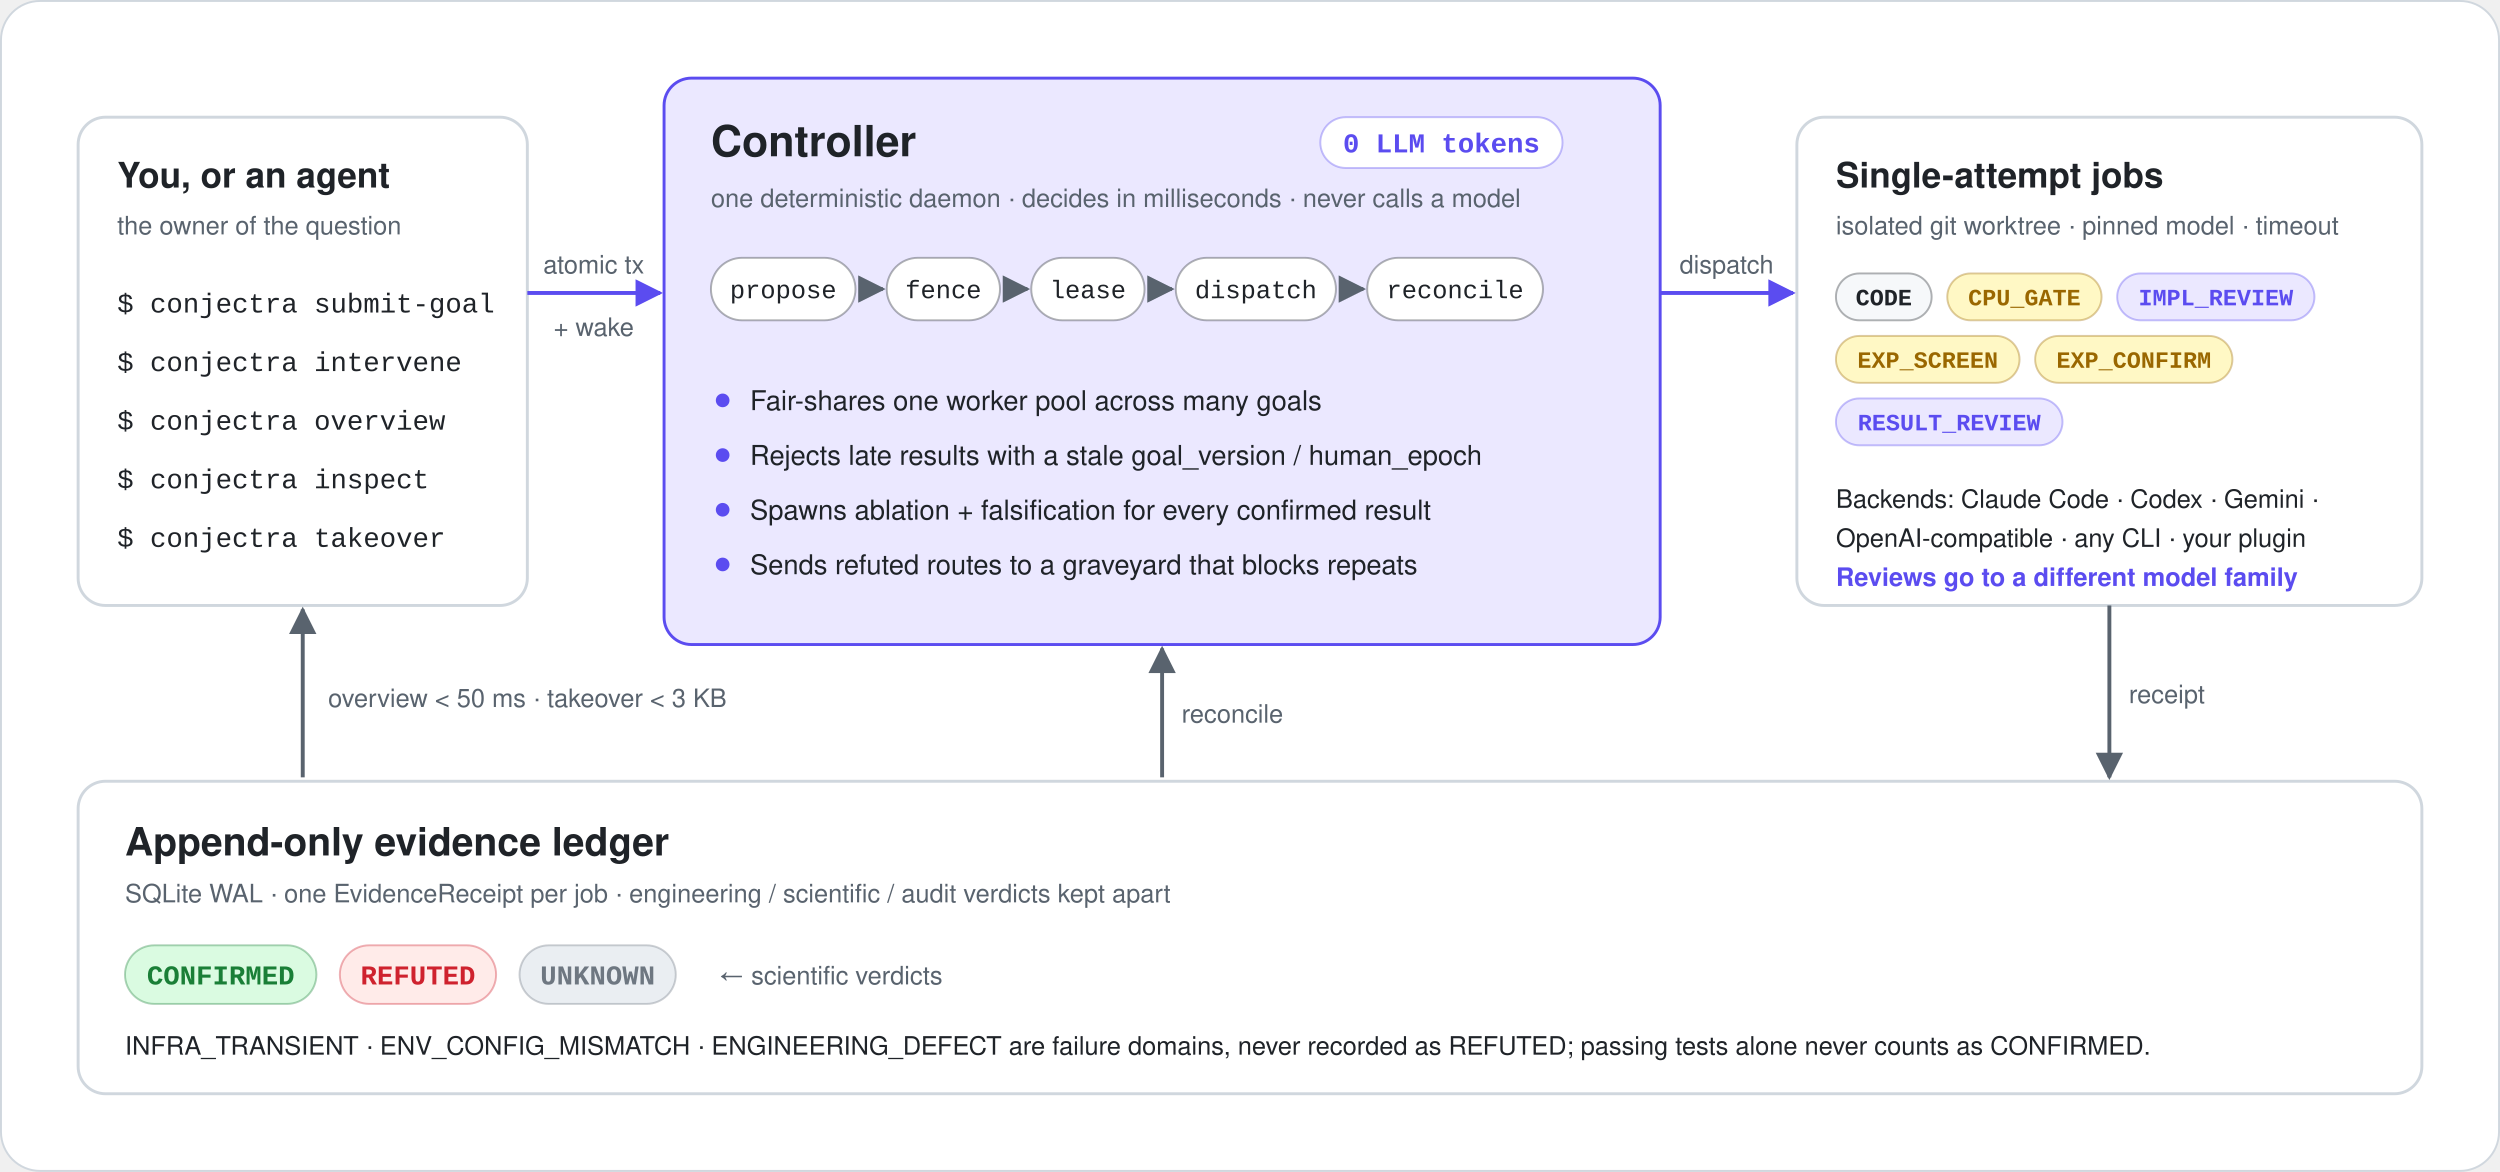
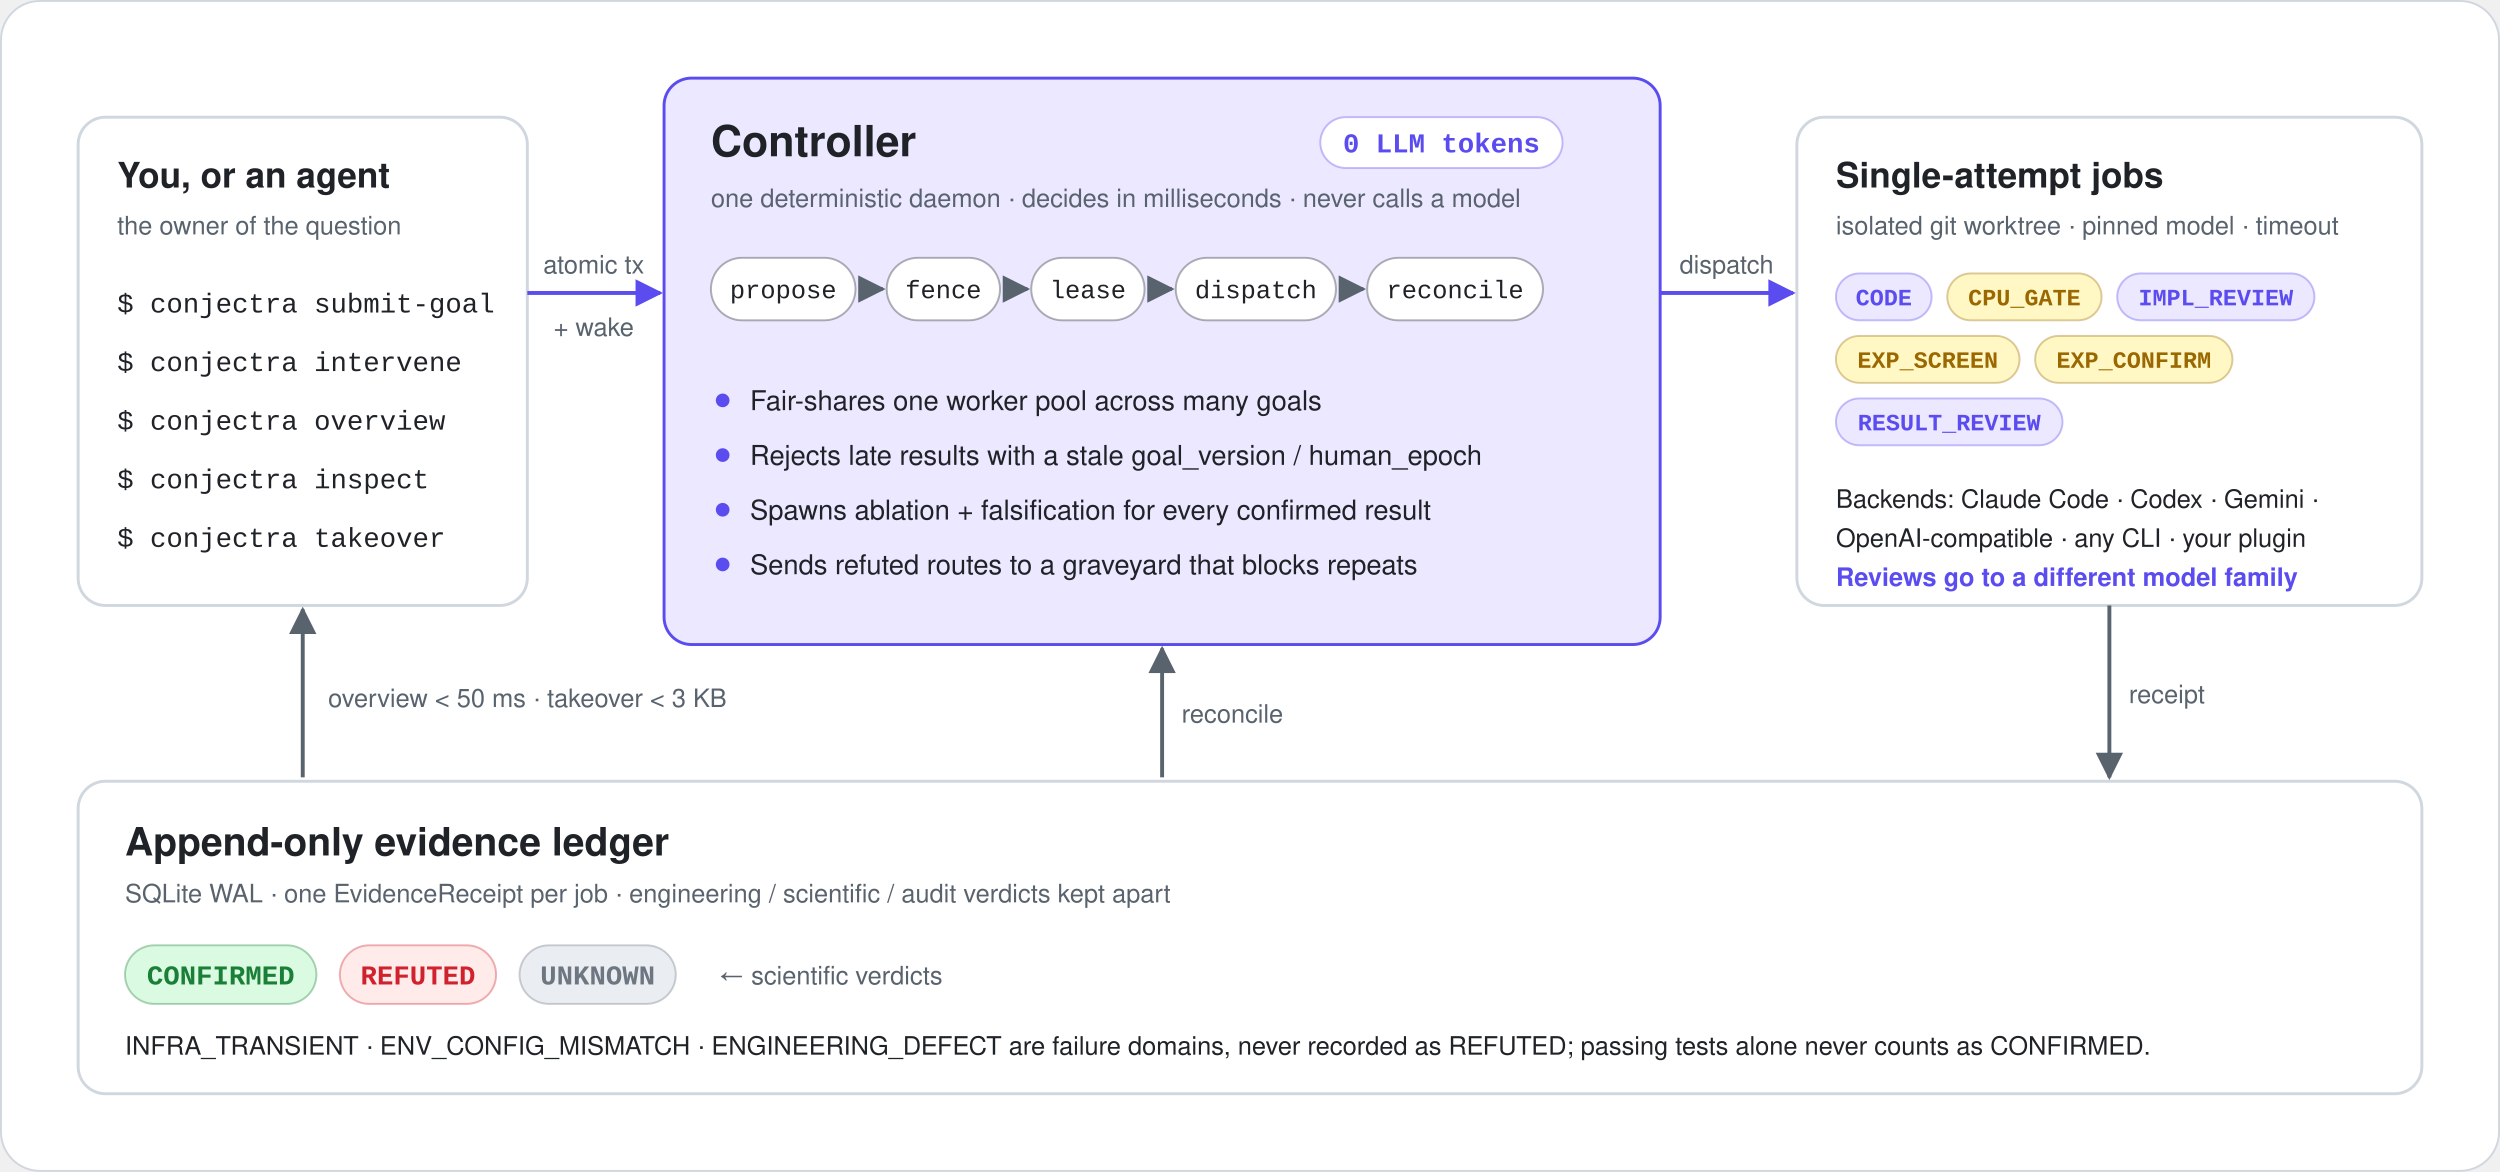
<svg xmlns="http://www.w3.org/2000/svg" viewBox="0 0 1280 600" width="1280" height="600" role="img" aria-label="How Conjectra works: a zero-token controller dispatches single-attempt jobs and records every result in an append-only evidence ledger">
  <defs>
    <marker id="arr-m" viewBox="0 0 10 10" refX="9" refY="5" markerWidth="7" markerHeight="7" orient="auto-start-reverse">
      <path d="M0,0 L10,5 L0,10 z" fill="#59636e" />
    </marker>
    <marker id="arr-a" viewBox="0 0 10 10" refX="9" refY="5" markerWidth="7" markerHeight="7" orient="auto-start-reverse">
      <path d="M0,0 L10,5 L0,10 z" fill="#5b4cf0" />
    </marker>
  </defs>
  <rect x="0.5" y="0.5" width="1279" height="599" rx="20" fill="#ffffff" stroke="#d0d7de" />
  <rect x="40" y="60" width="230" height="250" rx="14" fill="#ffffff" stroke="#d0d7de" stroke-width="1.5" />
  <text x="60" y="96" font-family="-apple-system, BlinkMacSystemFont, 'Segoe UI', Helvetica, Arial, sans-serif" font-size="18" font-weight="700" fill="#1f2328" text-anchor="start">You, or an agent</text>
  <text x="60" y="120" font-family="-apple-system, BlinkMacSystemFont, 'Segoe UI', Helvetica, Arial, sans-serif" font-size="13" font-weight="400" fill="#59636e" text-anchor="start">the owner of the question</text>
  <text x="60" y="160" font-family="ui-monospace, SFMono-Regular, 'SF Mono', Menlo, Consolas, 'Liberation Mono', monospace" font-size="14" font-weight="400" fill="#1f2328" text-anchor="start">$ conjectra submit-goal</text>
  <text x="60" y="190" font-family="ui-monospace, SFMono-Regular, 'SF Mono', Menlo, Consolas, 'Liberation Mono', monospace" font-size="14" font-weight="400" fill="#1f2328" text-anchor="start">$ conjectra intervene</text>
  <text x="60" y="220" font-family="ui-monospace, SFMono-Regular, 'SF Mono', Menlo, Consolas, 'Liberation Mono', monospace" font-size="14" font-weight="400" fill="#1f2328" text-anchor="start">$ conjectra overview</text>
  <text x="60" y="250" font-family="ui-monospace, SFMono-Regular, 'SF Mono', Menlo, Consolas, 'Liberation Mono', monospace" font-size="14" font-weight="400" fill="#1f2328" text-anchor="start">$ conjectra inspect</text>
  <text x="60" y="280" font-family="ui-monospace, SFMono-Regular, 'SF Mono', Menlo, Consolas, 'Liberation Mono', monospace" font-size="14" font-weight="400" fill="#1f2328" text-anchor="start">$ conjectra takeover</text>
  <rect x="340" y="40" width="510" height="290" rx="14" fill="#ebe8ff" stroke="#5b4cf0" stroke-width="1.5" />
  <text x="364" y="80" font-family="-apple-system, BlinkMacSystemFont, 'Segoe UI', Helvetica, Arial, sans-serif" font-size="22" font-weight="700" fill="#1f2328" text-anchor="start">Controller</text>
  <rect x="676" y="60" width="124" height="26" rx="13.0" fill="#ffffff" stroke="#5b4cf0" stroke-opacity="0.35" />
  <text x="738.0" y="78.04" font-family="ui-monospace, SFMono-Regular, 'SF Mono', Menlo, Consolas, 'Liberation Mono', monospace" font-size="14" font-weight="600" fill="#5b4cf0" text-anchor="middle">0 LLM tokens</text>
  <text x="364" y="106" font-family="-apple-system, BlinkMacSystemFont, 'Segoe UI', Helvetica, Arial, sans-serif" font-size="13" font-weight="400" fill="#59636e" text-anchor="start">one deterministic daemon · decides in milliseconds · never calls a model</text>
  <rect x="364" y="132" width="74" height="32" rx="16.0" fill="#ffffff" stroke="#1f2328" stroke-opacity="0.35" />
  <text x="401.0" y="152.68" font-family="ui-monospace, SFMono-Regular, 'SF Mono', Menlo, Consolas, 'Liberation Mono', monospace" font-size="13" font-weight="500" fill="#1f2328" text-anchor="middle">propose</text>
  <line x1="440" y1="148" x2="452" y2="148" stroke="#59636e" stroke-width="2" marker-end="url(#arr-m)" />
  <rect x="454" y="132" width="58" height="32" rx="16.0" fill="#ffffff" stroke="#1f2328" stroke-opacity="0.35" />
  <text x="483.0" y="152.68" font-family="ui-monospace, SFMono-Regular, 'SF Mono', Menlo, Consolas, 'Liberation Mono', monospace" font-size="13" font-weight="500" fill="#1f2328" text-anchor="middle">fence</text>
  <line x1="514" y1="148" x2="526" y2="148" stroke="#59636e" stroke-width="2" marker-end="url(#arr-m)" />
  <rect x="528" y="132" width="58" height="32" rx="16.0" fill="#ffffff" stroke="#1f2328" stroke-opacity="0.35" />
  <text x="557.0" y="152.68" font-family="ui-monospace, SFMono-Regular, 'SF Mono', Menlo, Consolas, 'Liberation Mono', monospace" font-size="13" font-weight="500" fill="#1f2328" text-anchor="middle">lease</text>
  <line x1="588" y1="148" x2="600" y2="148" stroke="#59636e" stroke-width="2" marker-end="url(#arr-m)" />
  <rect x="602" y="132" width="82" height="32" rx="16.0" fill="#ffffff" stroke="#1f2328" stroke-opacity="0.35" />
  <text x="643.0" y="152.68" font-family="ui-monospace, SFMono-Regular, 'SF Mono', Menlo, Consolas, 'Liberation Mono', monospace" font-size="13" font-weight="500" fill="#1f2328" text-anchor="middle">dispatch</text>
  <line x1="686" y1="148" x2="698" y2="148" stroke="#59636e" stroke-width="2" marker-end="url(#arr-m)" />
  <rect x="700" y="132" width="90" height="32" rx="16.0" fill="#ffffff" stroke="#1f2328" stroke-opacity="0.35" />
  <text x="745.0" y="152.68" font-family="ui-monospace, SFMono-Regular, 'SF Mono', Menlo, Consolas, 'Liberation Mono', monospace" font-size="13" font-weight="500" fill="#1f2328" text-anchor="middle">reconcile</text>
  <circle cx="370" cy="205" r="3.5" fill="#5b4cf0" />
  <text x="384" y="210" font-family="-apple-system, BlinkMacSystemFont, 'Segoe UI', Helvetica, Arial, sans-serif" font-size="14" font-weight="400" fill="#1f2328" text-anchor="start">Fair-shares one worker pool across many goals</text>
  <circle cx="370" cy="233" r="3.5" fill="#5b4cf0" />
  <text x="384" y="238" font-family="-apple-system, BlinkMacSystemFont, 'Segoe UI', Helvetica, Arial, sans-serif" font-size="14" font-weight="400" fill="#1f2328" text-anchor="start">Rejects late results with a stale goal_version / human_epoch</text>
  <circle cx="370" cy="261" r="3.5" fill="#5b4cf0" />
  <text x="384" y="266" font-family="-apple-system, BlinkMacSystemFont, 'Segoe UI', Helvetica, Arial, sans-serif" font-size="14" font-weight="400" fill="#1f2328" text-anchor="start">Spawns ablation + falsification for every confirmed result</text>
  <circle cx="370" cy="289" r="3.5" fill="#5b4cf0" />
  <text x="384" y="294" font-family="-apple-system, BlinkMacSystemFont, 'Segoe UI', Helvetica, Arial, sans-serif" font-size="14" font-weight="400" fill="#1f2328" text-anchor="start">Sends refuted routes to a graveyard that blocks repeats</text>
  <rect x="920" y="60" width="320" height="250" rx="14" fill="#ffffff" stroke="#d0d7de" stroke-width="1.5" />
  <text x="940" y="96" font-family="-apple-system, BlinkMacSystemFont, 'Segoe UI', Helvetica, Arial, sans-serif" font-size="18" font-weight="700" fill="#1f2328" text-anchor="start">Single-attempt jobs</text>
  <text x="940" y="120" font-family="-apple-system, BlinkMacSystemFont, 'Segoe UI', Helvetica, Arial, sans-serif" font-size="13" font-weight="400" fill="#59636e" text-anchor="start">isolated git worktree · pinned model · timeout</text>
-   <rect x="940" y="140" width="49" height="24" rx="12.0" fill="#f6f8fa" stroke="#1f2328" stroke-opacity="0.35" />
-   <text x="964.5" y="156.32" font-family="ui-monospace, SFMono-Regular, 'SF Mono', Menlo, Consolas, 'Liberation Mono', monospace" font-size="12" font-weight="600" fill="#1f2328" text-anchor="middle">CODE</text>
+   <rect x="940" y="140" width="49" height="24" rx="12.0" fill="#ebe8ff" stroke="#5b4cf0" stroke-opacity="0.35" />
+   <text x="964.5" y="156.32" font-family="ui-monospace, SFMono-Regular, 'SF Mono', Menlo, Consolas, 'Liberation Mono', monospace" font-size="12" font-weight="600" fill="#5b4cf0" text-anchor="middle">CODE</text>
  <rect x="997" y="140" width="79" height="24" rx="12.0" fill="#fff8c5" stroke="#9a6700" stroke-opacity="0.35" />
  <text x="1036.5" y="156.32" font-family="ui-monospace, SFMono-Regular, 'SF Mono', Menlo, Consolas, 'Liberation Mono', monospace" font-size="12" font-weight="600" fill="#9a6700" text-anchor="middle">CPU_GATE</text>
  <rect x="1084" y="140" width="101" height="24" rx="12.0" fill="#ebe8ff" stroke="#5b4cf0" stroke-opacity="0.35" />
  <text x="1134.5" y="156.32" font-family="ui-monospace, SFMono-Regular, 'SF Mono', Menlo, Consolas, 'Liberation Mono', monospace" font-size="12" font-weight="600" fill="#5b4cf0" text-anchor="middle">IMPL_REVIEW</text>
  <rect x="940" y="172" width="94" height="24" rx="12.0" fill="#fff8c5" stroke="#9a6700" stroke-opacity="0.35" />
  <text x="987.0" y="188.32" font-family="ui-monospace, SFMono-Regular, 'SF Mono', Menlo, Consolas, 'Liberation Mono', monospace" font-size="12" font-weight="600" fill="#9a6700" text-anchor="middle">EXP_SCREEN</text>
  <rect x="1042" y="172" width="101" height="24" rx="12.0" fill="#fff8c5" stroke="#9a6700" stroke-opacity="0.35" />
  <text x="1092.5" y="188.32" font-family="ui-monospace, SFMono-Regular, 'SF Mono', Menlo, Consolas, 'Liberation Mono', monospace" font-size="12" font-weight="600" fill="#9a6700" text-anchor="middle">EXP_CONFIRM</text>
  <rect x="940" y="204" width="116" height="24" rx="12.0" fill="#ebe8ff" stroke="#5b4cf0" stroke-opacity="0.35" />
  <text x="998.0" y="220.32" font-family="ui-monospace, SFMono-Regular, 'SF Mono', Menlo, Consolas, 'Liberation Mono', monospace" font-size="12" font-weight="600" fill="#5b4cf0" text-anchor="middle">RESULT_REVIEW</text>
  <text x="940" y="260" font-family="-apple-system, BlinkMacSystemFont, 'Segoe UI', Helvetica, Arial, sans-serif" font-size="13" font-weight="400" fill="#1f2328" text-anchor="start">Backends: Claude Code · Codex · Gemini ·</text>
  <text x="940" y="280" font-family="-apple-system, BlinkMacSystemFont, 'Segoe UI', Helvetica, Arial, sans-serif" font-size="13" font-weight="400" fill="#1f2328" text-anchor="start">OpenAI-compatible · any CLI · your plugin</text>
  <text x="940" y="300" font-family="-apple-system, BlinkMacSystemFont, 'Segoe UI', Helvetica, Arial, sans-serif" font-size="13" font-weight="600" fill="#5b4cf0" text-anchor="start">Reviews go to a different model family</text>
  <rect x="40" y="400" width="1200" height="160" rx="14" fill="#ffffff" stroke="#d0d7de" stroke-width="1.5" />
  <text x="64" y="438" font-family="-apple-system, BlinkMacSystemFont, 'Segoe UI', Helvetica, Arial, sans-serif" font-size="20" font-weight="700" fill="#1f2328" text-anchor="start">Append-only evidence ledger</text>
  <text x="64" y="462" font-family="-apple-system, BlinkMacSystemFont, 'Segoe UI', Helvetica, Arial, sans-serif" font-size="13" font-weight="400" fill="#59636e" text-anchor="start">SQLite WAL · one EvidenceReceipt per job · engineering / scientific / audit verdicts kept apart</text>
  <rect x="64" y="484" width="98" height="30" rx="15.0" fill="#dafbe1" stroke="#1a7f37" stroke-opacity="0.35" />
  <text x="113.0" y="504.04" font-family="ui-monospace, SFMono-Regular, 'SF Mono', Menlo, Consolas, 'Liberation Mono', monospace" font-size="14" font-weight="600" fill="#1a7f37" text-anchor="middle">CONFIRMED</text>
  <rect x="174" y="484" width="80" height="30" rx="15.0" fill="#ffebe9" stroke="#cf222e" stroke-opacity="0.35" />
  <text x="214.0" y="504.04" font-family="ui-monospace, SFMono-Regular, 'SF Mono', Menlo, Consolas, 'Liberation Mono', monospace" font-size="14" font-weight="600" fill="#cf222e" text-anchor="middle">REFUTED</text>
  <rect x="266" y="484" width="80" height="30" rx="15.0" fill="#eaeef2" stroke="#6e7781" stroke-opacity="0.35" />
  <text x="306.0" y="504.04" font-family="ui-monospace, SFMono-Regular, 'SF Mono', Menlo, Consolas, 'Liberation Mono', monospace" font-size="14" font-weight="600" fill="#6e7781" text-anchor="middle">UNKNOWN</text>
  <text x="368" y="504" font-family="-apple-system, BlinkMacSystemFont, 'Segoe UI', Helvetica, Arial, sans-serif" font-size="13" font-weight="400" fill="#59636e" text-anchor="start">← scientific verdicts</text>
  <text x="64" y="540" font-family="-apple-system, BlinkMacSystemFont, 'Segoe UI', Helvetica, Arial, sans-serif" font-size="13" font-weight="400" fill="#1f2328" text-anchor="start">INFRA_TRANSIENT · ENV_CONFIG_MISMATCH · ENGINEERING_DEFECT are failure domains, never recorded as REFUTED; passing tests alone never counts as CONFIRMED.</text>
  <line x1="270" y1="150" x2="338" y2="150" stroke="#5b4cf0" stroke-width="2" marker-end="url(#arr-a)" />
  <text x="304.0" y="140" font-family="-apple-system, BlinkMacSystemFont, 'Segoe UI', Helvetica, Arial, sans-serif" font-size="13" font-weight="400" fill="#59636e" text-anchor="middle">atomic tx</text>
  <text x="304" y="172" font-family="-apple-system, BlinkMacSystemFont, 'Segoe UI', Helvetica, Arial, sans-serif" font-size="13" font-weight="400" fill="#59636e" text-anchor="middle">+ wake</text>
  <line x1="850" y1="150" x2="918" y2="150" stroke="#5b4cf0" stroke-width="2" marker-end="url(#arr-a)" />
  <text x="884.0" y="140" font-family="-apple-system, BlinkMacSystemFont, 'Segoe UI', Helvetica, Arial, sans-serif" font-size="13" font-weight="400" fill="#59636e" text-anchor="middle">dispatch</text>
  <line x1="1080" y1="310" x2="1080" y2="398" stroke="#59636e" stroke-width="2" marker-end="url(#arr-m)" />
  <text x="1090" y="360" font-family="-apple-system, BlinkMacSystemFont, 'Segoe UI', Helvetica, Arial, sans-serif" font-size="13" font-weight="400" fill="#59636e" text-anchor="start">receipt</text>
  <line x1="595" y1="398" x2="595" y2="332" stroke="#59636e" stroke-width="2" marker-end="url(#arr-m)" />
  <text x="605" y="370" font-family="-apple-system, BlinkMacSystemFont, 'Segoe UI', Helvetica, Arial, sans-serif" font-size="13" font-weight="400" fill="#59636e" text-anchor="start">reconcile</text>
  <line x1="155" y1="398" x2="155" y2="312" stroke="#59636e" stroke-width="2" marker-end="url(#arr-m)" />
  <text x="168" y="362" font-family="-apple-system, BlinkMacSystemFont, 'Segoe UI', Helvetica, Arial, sans-serif" font-size="13" font-weight="400" fill="#59636e" text-anchor="start">overview &lt; 50 ms · takeover &lt; 3 KB</text>
</svg>
